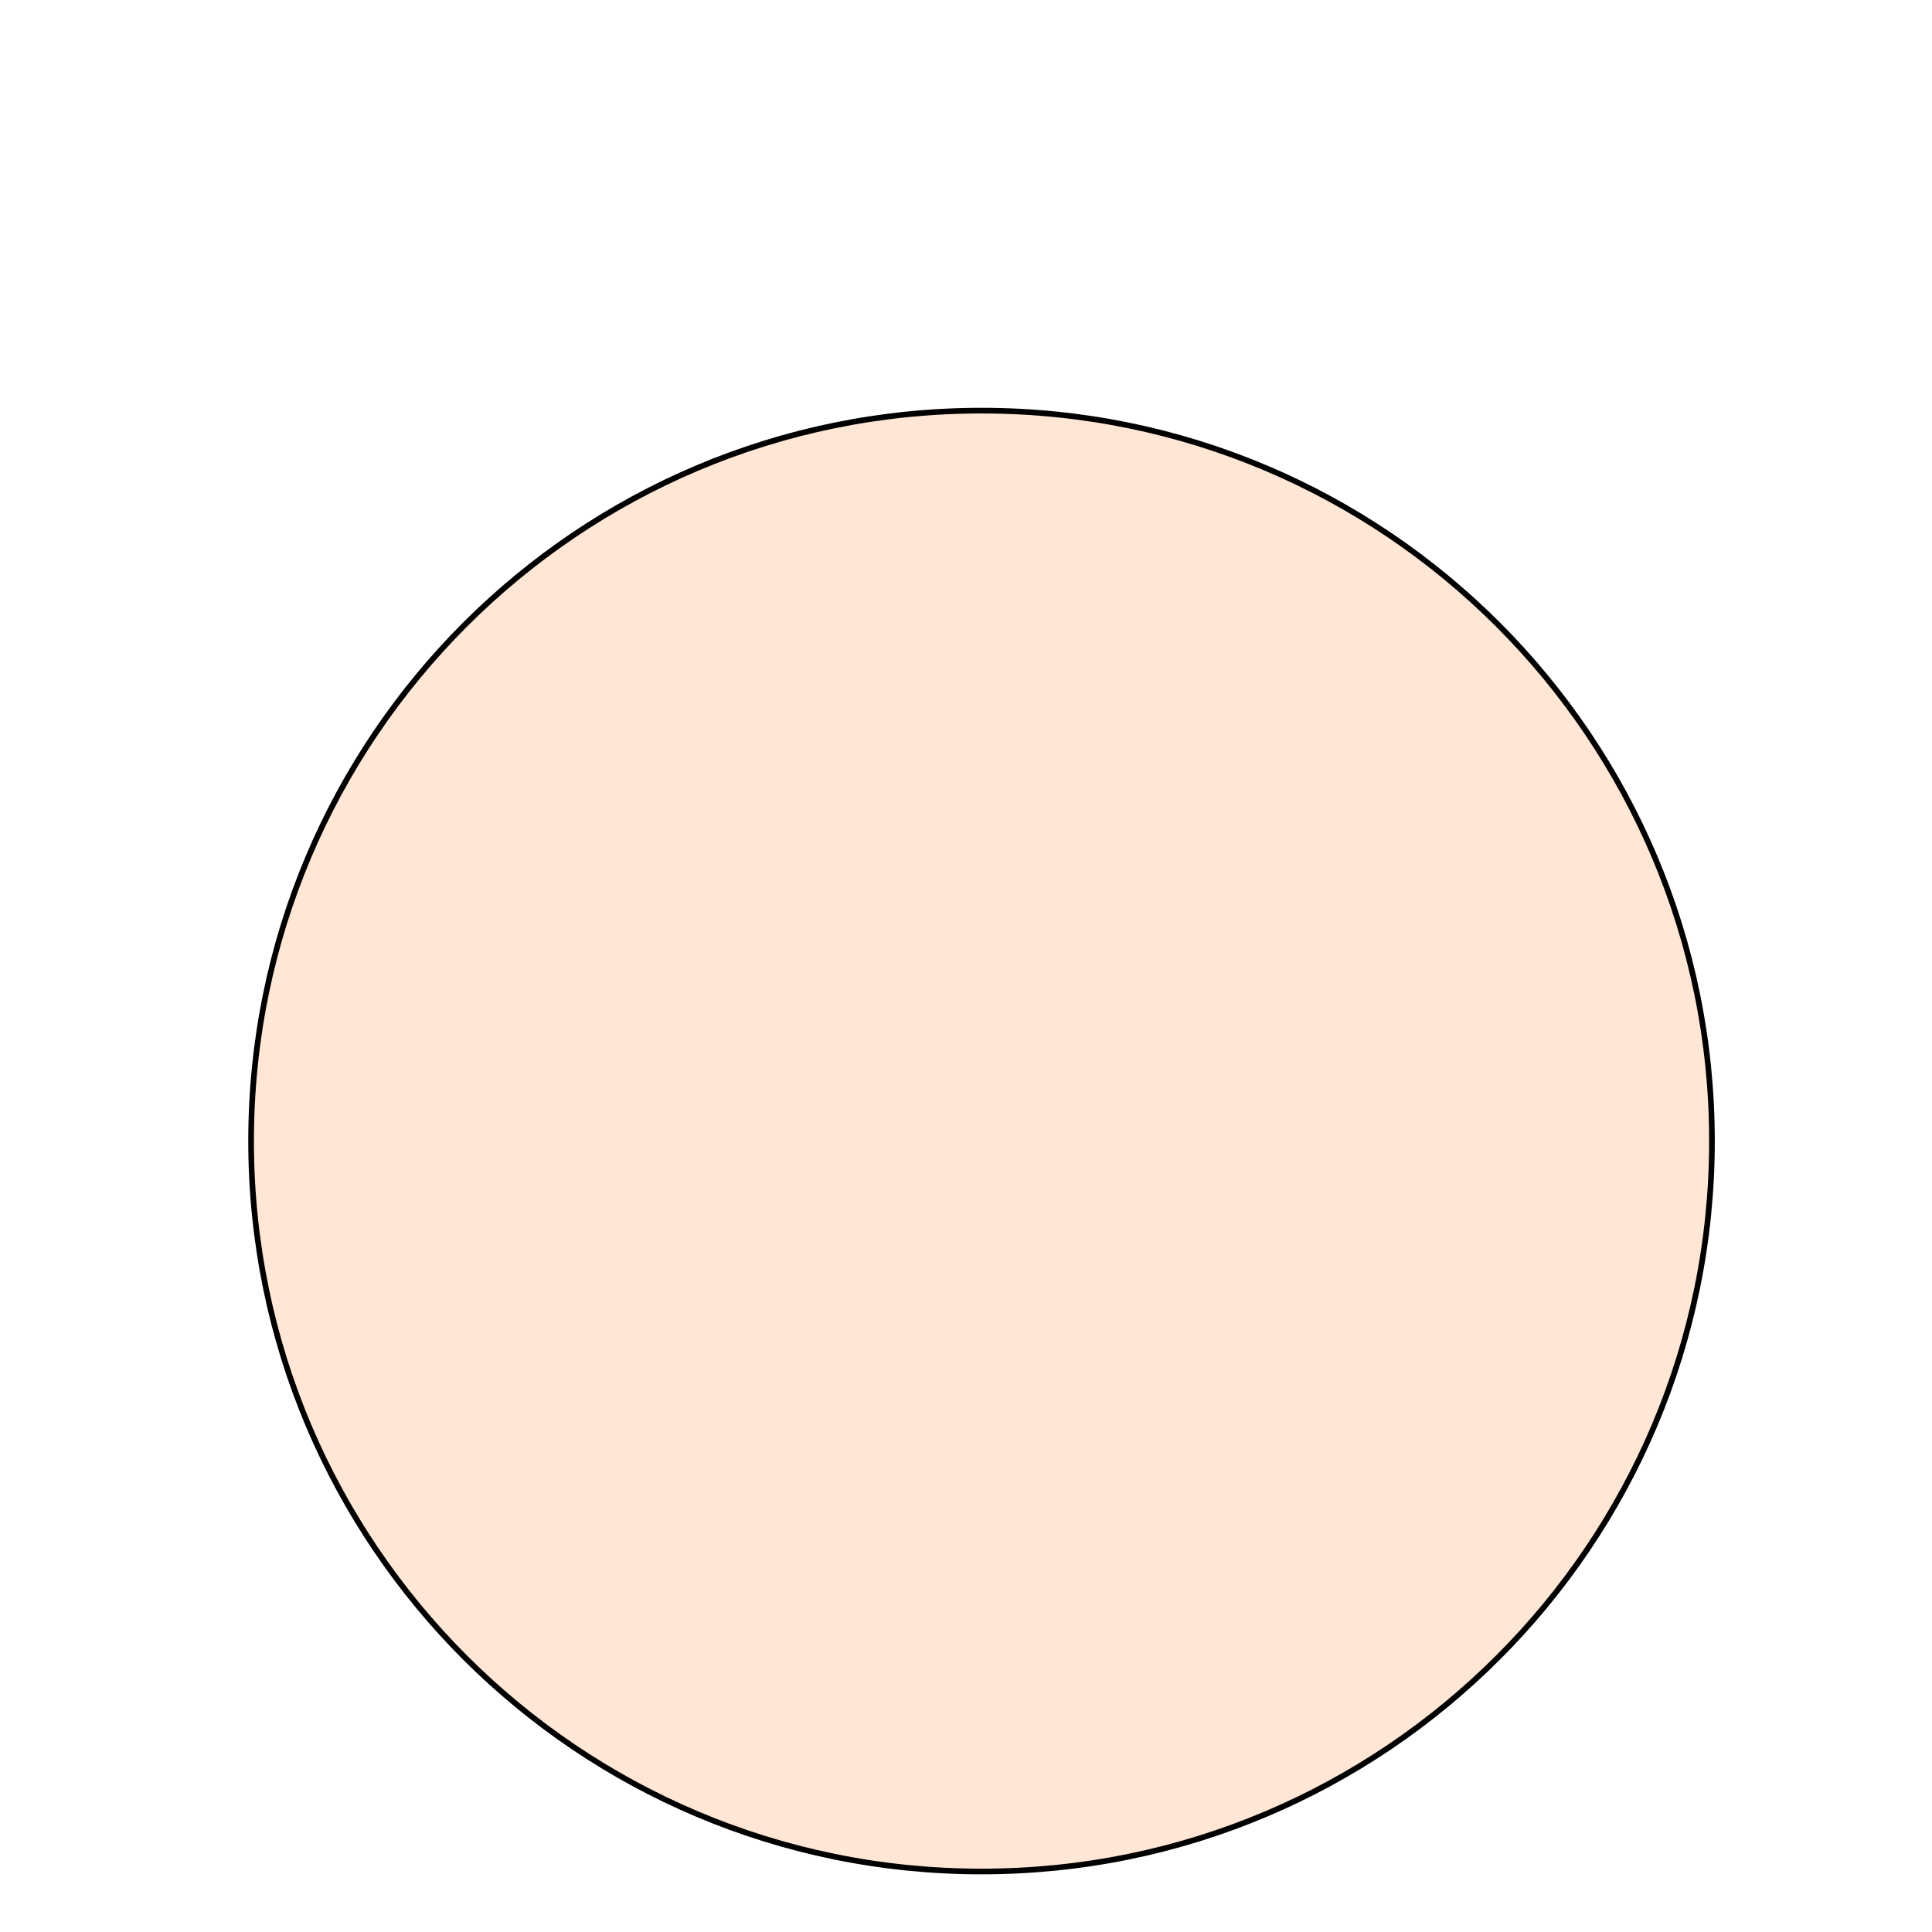
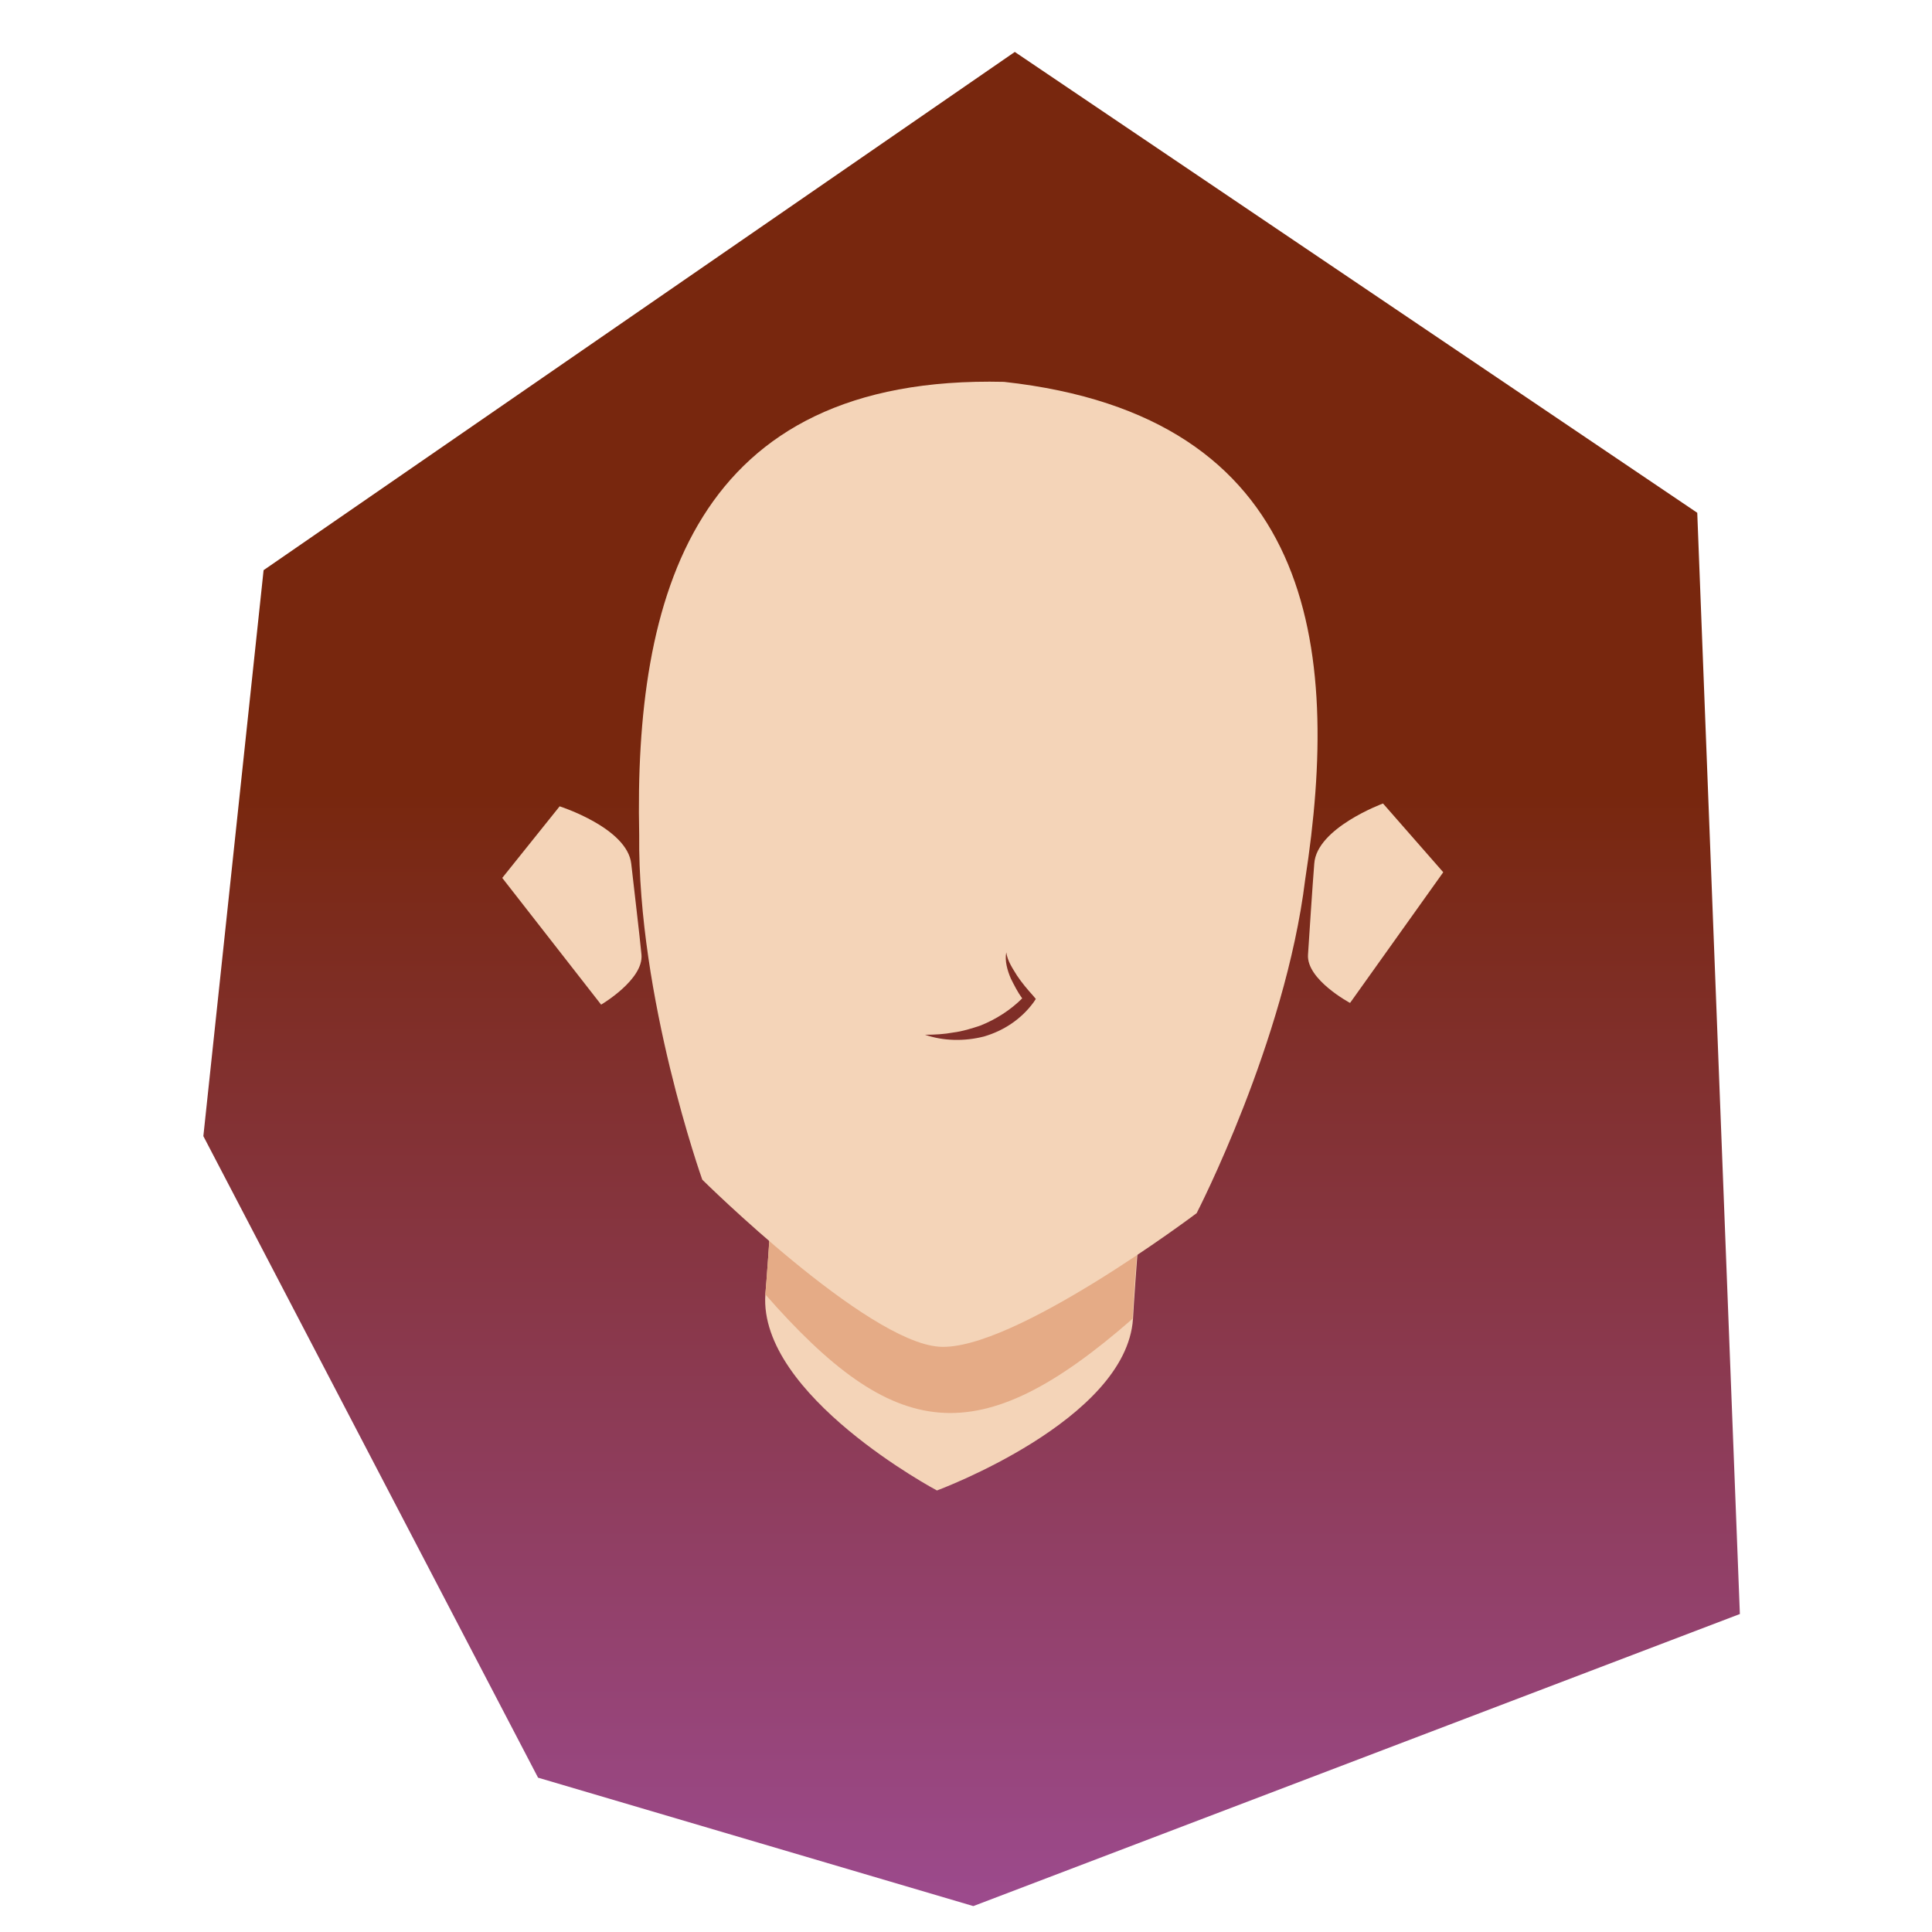
- <svg xmlns="http://www.w3.org/2000/svg" width="1024" height="1024" viewBox="0 0 270.933 270.933" version="1.1" id="svg8">
-   <defs id="defs2" />
-   <g id="layer1" transform="translate(0,-26.06665)">
-     <circle style="opacity:1;vector-effect:none;fill:#ffe6d5;fill-opacity:1;fill-rule:evenodd;stroke:#000000;stroke-width:0.794;stroke-linecap:butt;stroke-linejoin:miter;stroke-miterlimit:5.344;stroke-dasharray:none;stroke-dashoffset:0;stroke-opacity:1" id="path815" cx="137.644" cy="186.083" r="102.432" />
-   </g>
+ <svg xmlns="http://www.w3.org/2000/svg" version="1.1" id="Layer_1" x="0px" y="0px" viewBox="0 0 340 340" style="enable-background:new 0 0 340 340;" xml:space="preserve">
+   <defs id="defs968">
+     <linearGradient id="SVGID_1_-0" gradientUnits="userSpaceOnUse" x1="170" y1="335.72" x2="170" y2="130.003">
+       <stop offset="0" style="stop-color:#D8AE5D" id="stop1034" />
+       <stop offset="1" style="stop-color:#7C5059" id="stop1036" />
+     </linearGradient>
+     <linearGradient id="SVGID_1_-5" gradientUnits="userSpaceOnUse" x1="178.8" y1="35.633" x2="178.8" y2="210.799" gradientTransform="matrix(1,0,0,-1,0,340)">
+       <stop offset="0" style="stop-color:#98BBBC" id="stop5980" />
+       <stop offset="1" style="stop-color:#544C7B" id="stop5982" />
+     </linearGradient>
+     <linearGradient id="SVGID_1_-1" gradientUnits="userSpaceOnUse" x1="175.8" y1="338.992" x2="175.8" y2="128.205">
+       <stop offset="0" style="stop-color:#8ABC87" id="stop6642" />
+       <stop offset="1" style="stop-color:#235C7B" id="stop6644" />
+     </linearGradient>
+   </defs>
+   <style type="text/css" id="style938">
+ 	.st0{fill:url(#SVGID_1_);}
+ 	.st1{fill:none;stroke:#221F1F;stroke-width:2.03;stroke-miterlimit:10;}
+ 	.st2{fill:#F4D4B8;}
+ 	.st3{fill:#E5AB86;}
+ 	.st4{fill:none;stroke:#221F1F;stroke-width:1.7;stroke-miterlimit:10;}
+ </style>
+   <linearGradient id="SVGID_1_" gradientUnits="userSpaceOnUse" x1="175.45" y1="13.652" x2="175.45" y2="208.066" gradientTransform="matrix(1,0,0,-1,0,342)">
+     <stop offset="0" style="stop-color:#9C4A8C" id="stop940" />
+     <stop offset="1" style="stop-color:#78270E" id="stop942" />
+   </linearGradient>
+   <polygon transform="translate(-4.81176,5.540833)" class="st0" points="311,278.5 176.1,329.9 99.5,307.3 40.6,194.4 51.2,94.8 183.4,3.6 303.5,84.7 " id="polygon6647" style="fill:url(#SVGID_1_)" />
+   <path class="st2" d="m 135.588,215 c -0.1,2.2 -0.7,10.6 -0.9,12.8 -1.2,17.8 30.2,34.5 30.2,34.5 0,0 33.3,-12.3 34.5,-30.2 0.1,-2.2 0.7,-10.6 0.9,-12.8 z" id="path6651" style="fill:#f4d4b8" />
+   <path class="st3" d="m 135.588,215 c -0.1,2.2 -0.7,10.6 -0.9,12.8 22.7,25.9 37.4,28.1 64.6,4.3 0.1,-2.2 0.7,-10.6 0.9,-12.8 z" id="path6653" style="fill:#e5ab86" />
+   <path class="st2" d="m 111.088,152 c -0.7,-6.3 -12.6,-10.1 -12.6,-10.1 l -10.1,12.6 17.4,22.3 c 0,0 7.5,-4.4 7.1,-8.8 -0.3,-3.2 -1.4,-12.4 -1.8,-16 z" id="path6661" style="fill:#f4d4b8" />
+   <path class="st2" d="m 231.288,152 c 0.4,-6.3 12.1,-10.6 12.1,-10.6 l 10.6,12.1 -16.4,23 c 0,0 -7.7,-4.1 -7.4,-8.5 0.2,-3.1 0.8,-12.3 1.1,-16 z" id="path6663" style="fill:#f4d4b8" />
+   <path class="st2" d="m 176.688,67.2 c -54.8,-1.3 -65.1,38 -64.2,79.7 -0.3,28.7 11.1,60.7 11.1,60.7 0,0 28.8,28.5 41.7,29.4 12.9,0.9 45.3,-23.5 45.3,-23.5 0,0 15.6,-30.2 19.1,-58.7 6.4,-41.2 1.5,-81.6 -53,-87.6 z m 5.2,109.2 c -2.2,3 -5.3,5 -8.7,6 -3.5,0.9 -7.2,0.8 -10.4,-0.3 1.7,0 3.4,-0.1 5,-0.4 1.6,-0.2 3.2,-0.7 4.7,-1.2 2.8,-1.1 5.4,-2.8 7.4,-4.8 -0.8,-1.1 -1.4,-2.3 -2,-3.5 -0.6,-1.4 -1.1,-3.1 -0.8,-4.6 0.2,1.5 1.1,2.8 1.9,4.1 0.8,1.2 1.8,2.4 2.8,3.5 l 0.5,0.6 z" id="path6665" style="fill:#f4d4b8" />
+   <path class="st1" d="M 175.188,158" id="path947" style="fill:none;stroke:#221f1f;stroke-width:2.03;stroke-miterlimit:10" />
+   <path class="st4" d="M 170.588,153.1" id="path953" style="fill:none;stroke:#221f1f;stroke-width:1.7;stroke-miterlimit:10" />
+   <path class="st1" d="M 155.288,133.3" id="path955" style="fill:none;stroke:#221f1f;stroke-width:2.03;stroke-miterlimit:10" />
+   <path class="st4" d="M 169.588,153.1" id="path957" style="fill:none;stroke:#221f1f;stroke-width:1.7;stroke-miterlimit:10" />
+   <path class="st1" d="M 175.188,158" id="path1041" style="fill:none;stroke:#221f1f;stroke-width:2.03;stroke-miterlimit:10" />
+   <path class="st4" d="M 170.588,153.1" id="path1047" style="fill:none;stroke:#221f1f;stroke-width:1.7;stroke-miterlimit:10" />
+   <path class="st1" d="M 155.288,133.3" id="path1049" style="fill:none;stroke:#221f1f;stroke-width:2.03;stroke-miterlimit:10" />
+   <path class="st4" d="M 169.588,153.1" id="path1051" style="fill:none;stroke:#221f1f;stroke-width:1.7;stroke-miterlimit:10" />
+   <path class="st1" d="M 175.188,158" id="path5987" style="fill:none;stroke:#221f1f;stroke-width:2.03;stroke-miterlimit:10" />
+   <path class="st4" d="M 170.588,153.1" id="path5993" style="fill:none;stroke:#221f1f;stroke-width:1.7;stroke-miterlimit:10" />
+   <path class="st1" d="M 155.288,133.3" id="path5995" style="fill:none;stroke:#221f1f;stroke-width:2.03;stroke-miterlimit:10" />
+   <path class="st4" d="M 169.588,153.1" id="path5997" style="fill:none;stroke:#221f1f;stroke-width:1.7;stroke-miterlimit:10" />
+   <path class="st1" d="M 175.188,158" id="path6649" style="fill:none;stroke:#221f1f;stroke-width:2.03;stroke-miterlimit:10" />
+   <path class="st4" d="M 170.588,153.1" id="path6655" style="fill:none;stroke:#221f1f;stroke-width:1.7;stroke-miterlimit:10" />
+   <path class="st1" d="M 155.288,133.3" id="path6657" style="fill:none;stroke:#221f1f;stroke-width:2.03;stroke-miterlimit:10" />
+   <path class="st4" d="M 169.588,153.1" id="path6659" style="fill:none;stroke:#221f1f;stroke-width:1.7;stroke-miterlimit:10" />
</svg>
